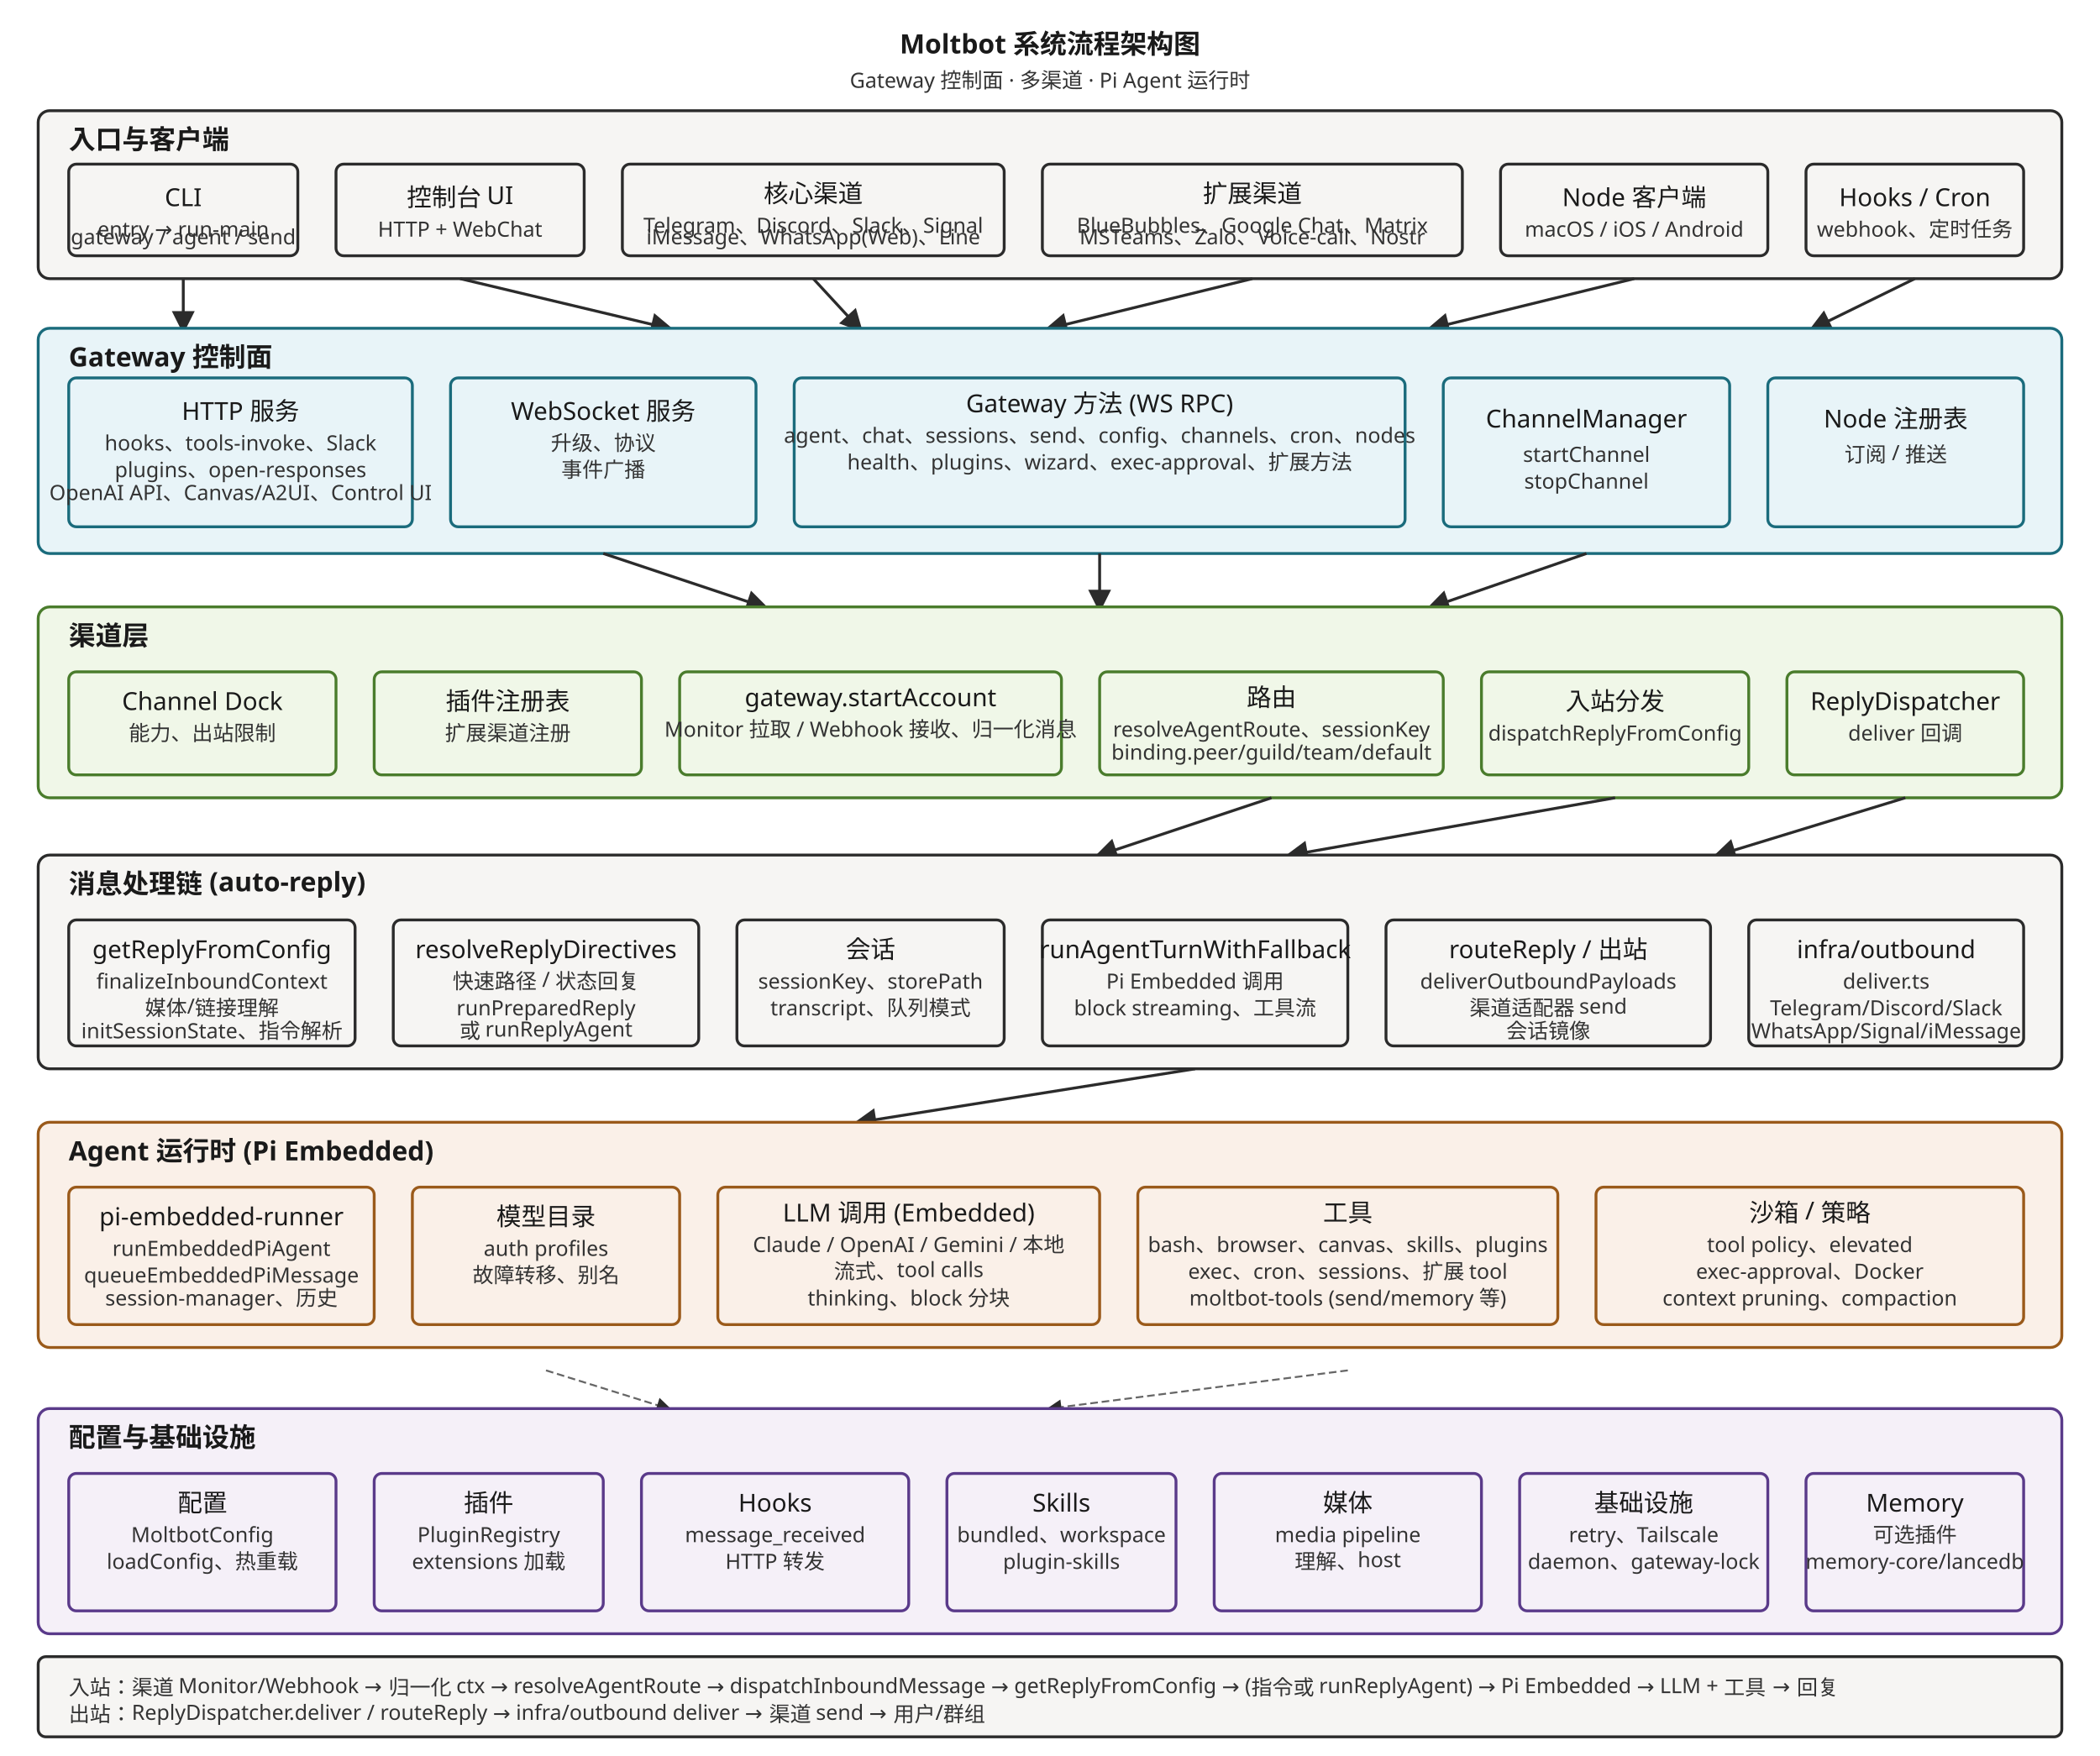
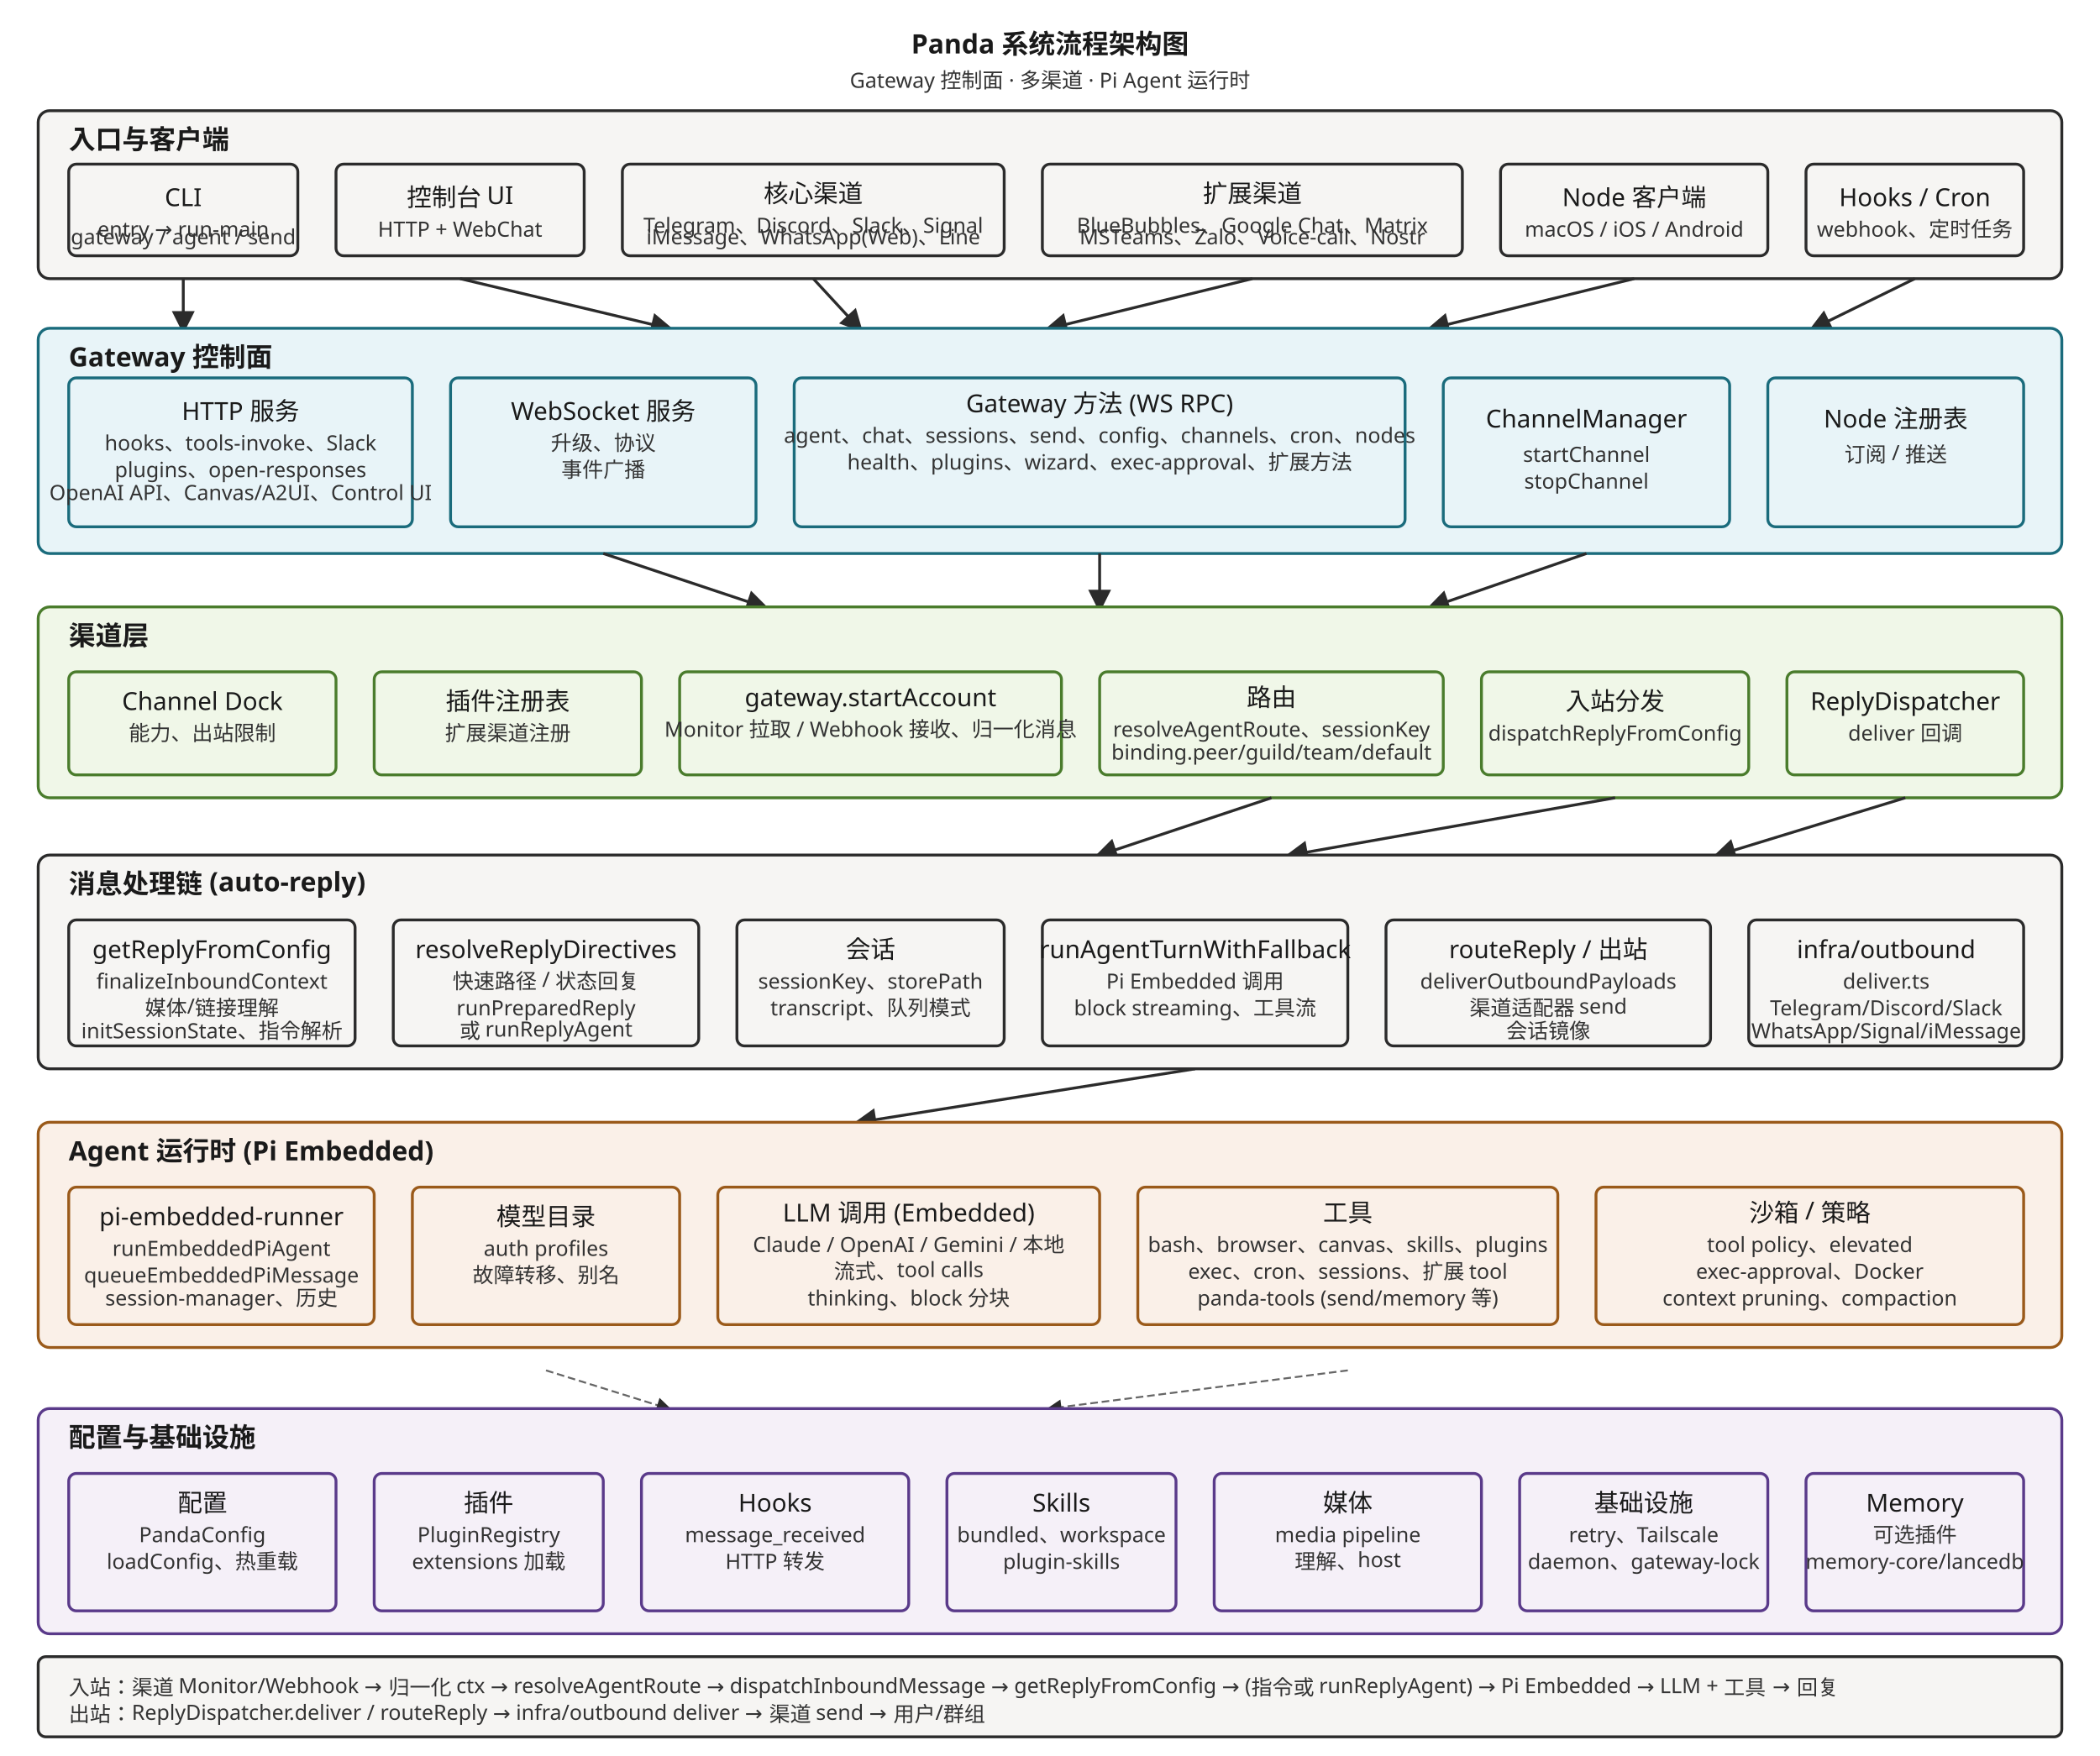
- <svg xmlns="http://www.w3.org/2000/svg" width="1100" height="920" viewBox="0 0 1100 920" role="img" aria-label="Moltbot 系统架构">
+ <svg xmlns="http://www.w3.org/2000/svg" width="1100" height="920" viewBox="0 0 1100 920" role="img" aria-label="Panda 系统架构">
  <defs>
    <style>
      .box { fill: #f6f5f3; stroke: #2b2b2b; stroke-width: 1.5; }
      .box-gateway { fill: #e8f4f8; stroke: #1a6b7c; stroke-width: 1.5; }
      .box-channel { fill: #f0f7e8; stroke: #4a7c2c; stroke-width: 1.5; }
      .box-agent { fill: #faf0e8; stroke: #9a5a1a; stroke-width: 1.5; }
      .box-infra { fill: #f5f0f8; stroke: #5a3a8a; stroke-width: 1.5; }
      .text { font: 13px "PingFang SC", "Microsoft YaHei", sans-serif; fill: #1a1a1a; }
      .text-small { font: 11px "PingFang SC", "Microsoft YaHei", sans-serif; fill: #333; }
      .title { font: bold 14px "PingFang SC", "Microsoft YaHei", sans-serif; fill: #1a1a1a; }
      .arrow { stroke: #2b2b2b; stroke-width: 1.5; fill: none; marker-end: url(#arrow); }
      .arrow-dash { stroke: #666; stroke-width: 1; stroke-dasharray: 4 2; fill: none; marker-end: url(#arrow); }
    </style>
    <marker id="arrow" markerWidth="8" markerHeight="8" refX="6" refY="4" orient="auto">
      <path d="M0,0 L8,4 L0,8 Z" fill="#2b2b2b" />
    </marker>
  </defs>
-   <text class="title" x="550" y="28" text-anchor="middle">Moltbot 系统流程架构图</text>
+   <text class="title" x="550" y="28" text-anchor="middle">Panda 系统流程架构图</text>
  <text class="text-small" x="550" y="46" text-anchor="middle">Gateway 控制面 · 多渠道 · Pi Agent 运行时</text>
  <rect class="box" x="20" y="58" width="1060" height="88" rx="6" />
  <text class="title" x="36" y="78">入口与客户端</text>
  <rect class="box" x="36" y="86" width="120" height="48" rx="4" />
  <text class="text" x="96" y="108" text-anchor="middle">CLI</text>
  <text class="text-small" x="96" y="124" text-anchor="middle">entry → run-main</text>
  <text class="text-small" x="96" y="128" text-anchor="middle">gateway / agent / send</text>
  <rect class="box" x="176" y="86" width="130" height="48" rx="4" />
  <text class="text" x="241" y="108" text-anchor="middle">控制台 UI</text>
  <text class="text-small" x="241" y="124" text-anchor="middle">HTTP + WebChat</text>
  <rect class="box" x="326" y="86" width="200" height="48" rx="4" />
  <text class="text" x="426" y="106" text-anchor="middle">核心渠道</text>
  <text class="text-small" x="426" y="122" text-anchor="middle">Telegram、Discord、Slack、Signal</text>
  <text class="text-small" x="426" y="128" text-anchor="middle">iMessage、WhatsApp(Web)、Line</text>
  <rect class="box" x="546" y="86" width="220" height="48" rx="4" />
  <text class="text" x="656" y="106" text-anchor="middle">扩展渠道</text>
  <text class="text-small" x="656" y="122" text-anchor="middle">BlueBubbles、Google Chat、Matrix</text>
  <text class="text-small" x="656" y="128" text-anchor="middle">MSTeams、Zalo、Voice-call、Nostr</text>
  <rect class="box" x="786" y="86" width="140" height="48" rx="4" />
  <text class="text" x="856" y="108" text-anchor="middle">Node 客户端</text>
  <text class="text-small" x="856" y="124" text-anchor="middle">macOS / iOS / Android</text>
  <rect class="box" x="946" y="86" width="114" height="48" rx="4" />
  <text class="text" x="1003" y="108" text-anchor="middle">Hooks / Cron</text>
  <text class="text-small" x="1003" y="124" text-anchor="middle">webhook、定时任务</text>
  <line class="arrow" x1="96" y1="146" x2="96" y2="172" />
  <line class="arrow" x1="241" y1="146" x2="350" y2="172" />
  <line class="arrow" x1="426" y1="146" x2="450" y2="172" />
  <line class="arrow" x1="656" y1="146" x2="550" y2="172" />
  <line class="arrow" x1="856" y1="146" x2="750" y2="172" />
  <line class="arrow" x1="1003" y1="146" x2="950" y2="172" />
  <rect class="box-gateway" x="20" y="172" width="1060" height="118" rx="6" />
  <text class="title" x="36" y="192" fill="#1a6b7c">Gateway 控制面</text>
  <rect class="box-gateway" x="36" y="198" width="180" height="78" rx="4" />
  <text class="text" x="126" y="220" text-anchor="middle">HTTP 服务</text>
  <text class="text-small" x="126" y="236" text-anchor="middle">hooks、tools-invoke、Slack</text>
  <text class="text-small" x="126" y="250" text-anchor="middle">plugins、open-responses</text>
  <text class="text-small" x="126" y="262" text-anchor="middle">OpenAI API、Canvas/A2UI、Control UI</text>
  <rect class="box-gateway" x="236" y="198" width="160" height="78" rx="4" />
  <text class="text" x="316" y="220" text-anchor="middle">WebSocket 服务</text>
  <text class="text-small" x="316" y="236" text-anchor="middle">升级、协议</text>
  <text class="text-small" x="316" y="250" text-anchor="middle">事件广播</text>
  <rect class="box-gateway" x="416" y="198" width="320" height="78" rx="4" />
  <text class="text" x="576" y="216" text-anchor="middle">Gateway 方法 (WS RPC)</text>
  <text class="text-small" x="576" y="232" text-anchor="middle">agent、chat、sessions、send、config、channels、cron、nodes</text>
  <text class="text-small" x="576" y="246" text-anchor="middle">health、plugins、wizard、exec-approval、扩展方法</text>
  <rect class="box-gateway" x="756" y="198" width="150" height="78" rx="4" />
  <text class="text" x="831" y="224" text-anchor="middle">ChannelManager</text>
  <text class="text-small" x="831" y="242" text-anchor="middle">startChannel</text>
  <text class="text-small" x="831" y="256" text-anchor="middle">stopChannel</text>
  <rect class="box-gateway" x="926" y="198" width="134" height="78" rx="4" />
  <text class="text" x="993" y="224" text-anchor="middle">Node 注册表</text>
  <text class="text-small" x="993" y="242" text-anchor="middle">订阅 / 推送</text>
  <line class="arrow" x1="316" y1="290" x2="400" y2="318" />
  <line class="arrow" x1="576" y1="290" x2="576" y2="318" />
  <line class="arrow" x1="831" y1="290" x2="750" y2="318" />
  <rect class="box-channel" x="20" y="318" width="1060" height="100" rx="6" />
  <text class="title" x="36" y="338" fill="#4a7c2c">渠道层</text>
  <rect class="box-channel" x="36" y="352" width="140" height="54" rx="4" />
  <text class="text" x="106" y="372" text-anchor="middle">Channel Dock</text>
  <text class="text-small" x="106" y="388" text-anchor="middle">能力、出站限制</text>
  <rect class="box-channel" x="196" y="352" width="140" height="54" rx="4" />
  <text class="text" x="266" y="372" text-anchor="middle">插件注册表</text>
  <text class="text-small" x="266" y="388" text-anchor="middle">扩展渠道注册</text>
  <rect class="box-channel" x="356" y="352" width="200" height="54" rx="4" />
  <text class="text" x="456" y="370" text-anchor="middle">gateway.startAccount</text>
  <text class="text-small" x="456" y="386" text-anchor="middle">Monitor 拉取 / Webhook 接收、归一化消息</text>
  <rect class="box-channel" x="576" y="352" width="180" height="54" rx="4" />
  <text class="text" x="666" y="370" text-anchor="middle">路由</text>
  <text class="text-small" x="666" y="386" text-anchor="middle">resolveAgentRoute、sessionKey</text>
  <text class="text-small" x="666" y="398" text-anchor="middle">binding.peer/guild/team/default</text>
  <rect class="box-channel" x="776" y="352" width="140" height="54" rx="4" />
  <text class="text" x="846" y="372" text-anchor="middle">入站分发</text>
  <text class="text-small" x="846" y="388" text-anchor="middle">dispatchReplyFromConfig</text>
  <rect class="box-channel" x="936" y="352" width="124" height="54" rx="4" />
  <text class="text" x="998" y="372" text-anchor="middle">ReplyDispatcher</text>
  <text class="text-small" x="998" y="388" text-anchor="middle">deliver 回调</text>
  <line class="arrow" x1="666" y1="418" x2="576" y2="448" />
  <line class="arrow" x1="846" y1="418" x2="676" y2="448" />
  <line class="arrow" x1="998" y1="418" x2="900" y2="448" />
  <rect class="box" x="20" y="448" width="1060" height="112" rx="6" />
  <text class="title" x="36" y="468">消息处理链 (auto-reply)</text>
  <rect class="box" x="36" y="482" width="150" height="66" rx="4" />
  <text class="text" x="111" y="502" text-anchor="middle">getReplyFromConfig</text>
  <text class="text-small" x="111" y="518" text-anchor="middle">finalizeInboundContext</text>
  <text class="text-small" x="111" y="532" text-anchor="middle">媒体/链接理解</text>
  <text class="text-small" x="111" y="544" text-anchor="middle">initSessionState、指令解析</text>
  <rect class="box" x="206" y="482" width="160" height="66" rx="4" />
  <text class="text" x="286" y="502" text-anchor="middle">resolveReplyDirectives</text>
  <text class="text-small" x="286" y="518" text-anchor="middle">快速路径 / 状态回复</text>
  <text class="text-small" x="286" y="532" text-anchor="middle">runPreparedReply</text>
  <text class="text-small" x="286" y="544" text-anchor="middle">或 runReplyAgent</text>
  <rect class="box" x="386" y="482" width="140" height="66" rx="4" />
  <text class="text" x="456" y="502" text-anchor="middle">会话</text>
  <text class="text-small" x="456" y="518" text-anchor="middle">sessionKey、storePath</text>
  <text class="text-small" x="456" y="532" text-anchor="middle">transcript、队列模式</text>
  <rect class="box" x="546" y="482" width="160" height="66" rx="4" />
  <text class="text" x="626" y="502" text-anchor="middle">runAgentTurnWithFallback</text>
  <text class="text-small" x="626" y="518" text-anchor="middle">Pi Embedded 调用</text>
  <text class="text-small" x="626" y="532" text-anchor="middle">block streaming、工具流</text>
  <rect class="box" x="726" y="482" width="170" height="66" rx="4" />
  <text class="text" x="811" y="502" text-anchor="middle">routeReply / 出站</text>
  <text class="text-small" x="811" y="518" text-anchor="middle">deliverOutboundPayloads</text>
  <text class="text-small" x="811" y="532" text-anchor="middle">渠道适配器 send</text>
  <text class="text-small" x="811" y="544" text-anchor="middle">会话镜像</text>
  <rect class="box" x="916" y="482" width="144" height="66" rx="4" />
  <text class="text" x="988" y="502" text-anchor="middle">infra/outbound</text>
  <text class="text-small" x="988" y="518" text-anchor="middle">deliver.ts</text>
  <text class="text-small" x="988" y="532" text-anchor="middle">Telegram/Discord/Slack</text>
  <text class="text-small" x="988" y="544" text-anchor="middle">WhatsApp/Signal/iMessage</text>
  <line class="arrow" x1="626" y1="560" x2="450" y2="588" />
  <rect class="box-agent" x="20" y="588" width="1060" height="118" rx="6" />
  <text class="title" x="36" y="608" fill="#9a5a1a">Agent 运行时 (Pi Embedded)</text>
  <rect class="box-agent" x="36" y="622" width="160" height="72" rx="4" />
  <text class="text" x="116" y="642" text-anchor="middle">pi-embedded-runner</text>
  <text class="text-small" x="116" y="658" text-anchor="middle">runEmbeddedPiAgent</text>
  <text class="text-small" x="116" y="672" text-anchor="middle">queueEmbeddedPiMessage</text>
  <text class="text-small" x="116" y="684" text-anchor="middle">session-manager、历史</text>
  <rect class="box-agent" x="216" y="622" width="140" height="72" rx="4" />
  <text class="text" x="286" y="642" text-anchor="middle">模型目录</text>
  <text class="text-small" x="286" y="658" text-anchor="middle">auth profiles</text>
  <text class="text-small" x="286" y="672" text-anchor="middle">故障转移、别名</text>
  <rect class="box-agent" x="376" y="622" width="200" height="72" rx="4" />
  <text class="text" x="476" y="640" text-anchor="middle">LLM 调用 (Embedded)</text>
  <text class="text-small" x="476" y="656" text-anchor="middle">Claude / OpenAI / Gemini / 本地</text>
  <text class="text-small" x="476" y="670" text-anchor="middle">流式、tool calls</text>
  <text class="text-small" x="476" y="684" text-anchor="middle">thinking、block 分块</text>
  <rect class="box-agent" x="596" y="622" width="220" height="72" rx="4" />
  <text class="text" x="706" y="640" text-anchor="middle">工具</text>
  <text class="text-small" x="706" y="656" text-anchor="middle">bash、browser、canvas、skills、plugins</text>
  <text class="text-small" x="706" y="670" text-anchor="middle">exec、cron、sessions、扩展 tool</text>
-   <text class="text-small" x="706" y="684" text-anchor="middle">moltbot-tools (send/memory 等)</text>
+   <text class="text-small" x="706" y="684" text-anchor="middle">panda-tools (send/memory 等)</text>
  <rect class="box-agent" x="836" y="622" width="224" height="72" rx="4" />
  <text class="text" x="948" y="640" text-anchor="middle">沙箱 / 策略</text>
  <text class="text-small" x="948" y="656" text-anchor="middle">tool policy、elevated</text>
  <text class="text-small" x="948" y="670" text-anchor="middle">exec-approval、Docker</text>
  <text class="text-small" x="948" y="684" text-anchor="middle">context pruning、compaction</text>
  <line class="arrow-dash" x1="286" y1="718" x2="350" y2="738" />
  <line class="arrow-dash" x1="706" y1="718" x2="550" y2="738" />
  <rect class="box-infra" x="20" y="738" width="1060" height="118" rx="6" />
  <text class="title" x="36" y="758" fill="#5a3a8a">配置与基础设施</text>
  <rect class="box-infra" x="36" y="772" width="140" height="72" rx="4" />
  <text class="text" x="106" y="792" text-anchor="middle">配置</text>
-   <text class="text-small" x="106" y="808" text-anchor="middle">MoltbotConfig</text>
+   <text class="text-small" x="106" y="808" text-anchor="middle">PandaConfig</text>
  <text class="text-small" x="106" y="822" text-anchor="middle">loadConfig、热重载</text>
  <rect class="box-infra" x="196" y="772" width="120" height="72" rx="4" />
  <text class="text" x="256" y="792" text-anchor="middle">插件</text>
  <text class="text-small" x="256" y="808" text-anchor="middle">PluginRegistry</text>
  <text class="text-small" x="256" y="822" text-anchor="middle">extensions 加载</text>
  <rect class="box-infra" x="336" y="772" width="140" height="72" rx="4" />
  <text class="text" x="406" y="792" text-anchor="middle">Hooks</text>
  <text class="text-small" x="406" y="808" text-anchor="middle">message_received</text>
  <text class="text-small" x="406" y="822" text-anchor="middle">HTTP 转发</text>
  <rect class="box-infra" x="496" y="772" width="120" height="72" rx="4" />
  <text class="text" x="556" y="792" text-anchor="middle">Skills</text>
  <text class="text-small" x="556" y="808" text-anchor="middle">bundled、workspace</text>
  <text class="text-small" x="556" y="822" text-anchor="middle">plugin-skills</text>
  <rect class="box-infra" x="636" y="772" width="140" height="72" rx="4" />
  <text class="text" x="706" y="792" text-anchor="middle">媒体</text>
  <text class="text-small" x="706" y="808" text-anchor="middle">media pipeline</text>
  <text class="text-small" x="706" y="822" text-anchor="middle">理解、host</text>
  <rect class="box-infra" x="796" y="772" width="130" height="72" rx="4" />
  <text class="text" x="861" y="792" text-anchor="middle">基础设施</text>
  <text class="text-small" x="861" y="808" text-anchor="middle">retry、Tailscale</text>
  <text class="text-small" x="861" y="822" text-anchor="middle">daemon、gateway-lock</text>
  <rect class="box-infra" x="946" y="772" width="114" height="72" rx="4" />
  <text class="text" x="1003" y="792" text-anchor="middle">Memory</text>
  <text class="text-small" x="1003" y="808" text-anchor="middle">可选插件</text>
  <text class="text-small" x="1003" y="822" text-anchor="middle">memory-core/lancedb</text>
  <rect class="box" x="20" y="868" width="1060" height="42" rx="4" />
  <text class="text-small" x="36" y="888">入站：渠道 Monitor/Webhook → 归一化 ctx → resolveAgentRoute → dispatchInboundMessage → getReplyFromConfig → (指令或 runReplyAgent) → Pi Embedded → LLM + 工具 → 回复</text>
  <text class="text-small" x="36" y="902">出站：ReplyDispatcher.deliver / routeReply → infra/outbound deliver → 渠道 send → 用户/群组</text>
</svg>
